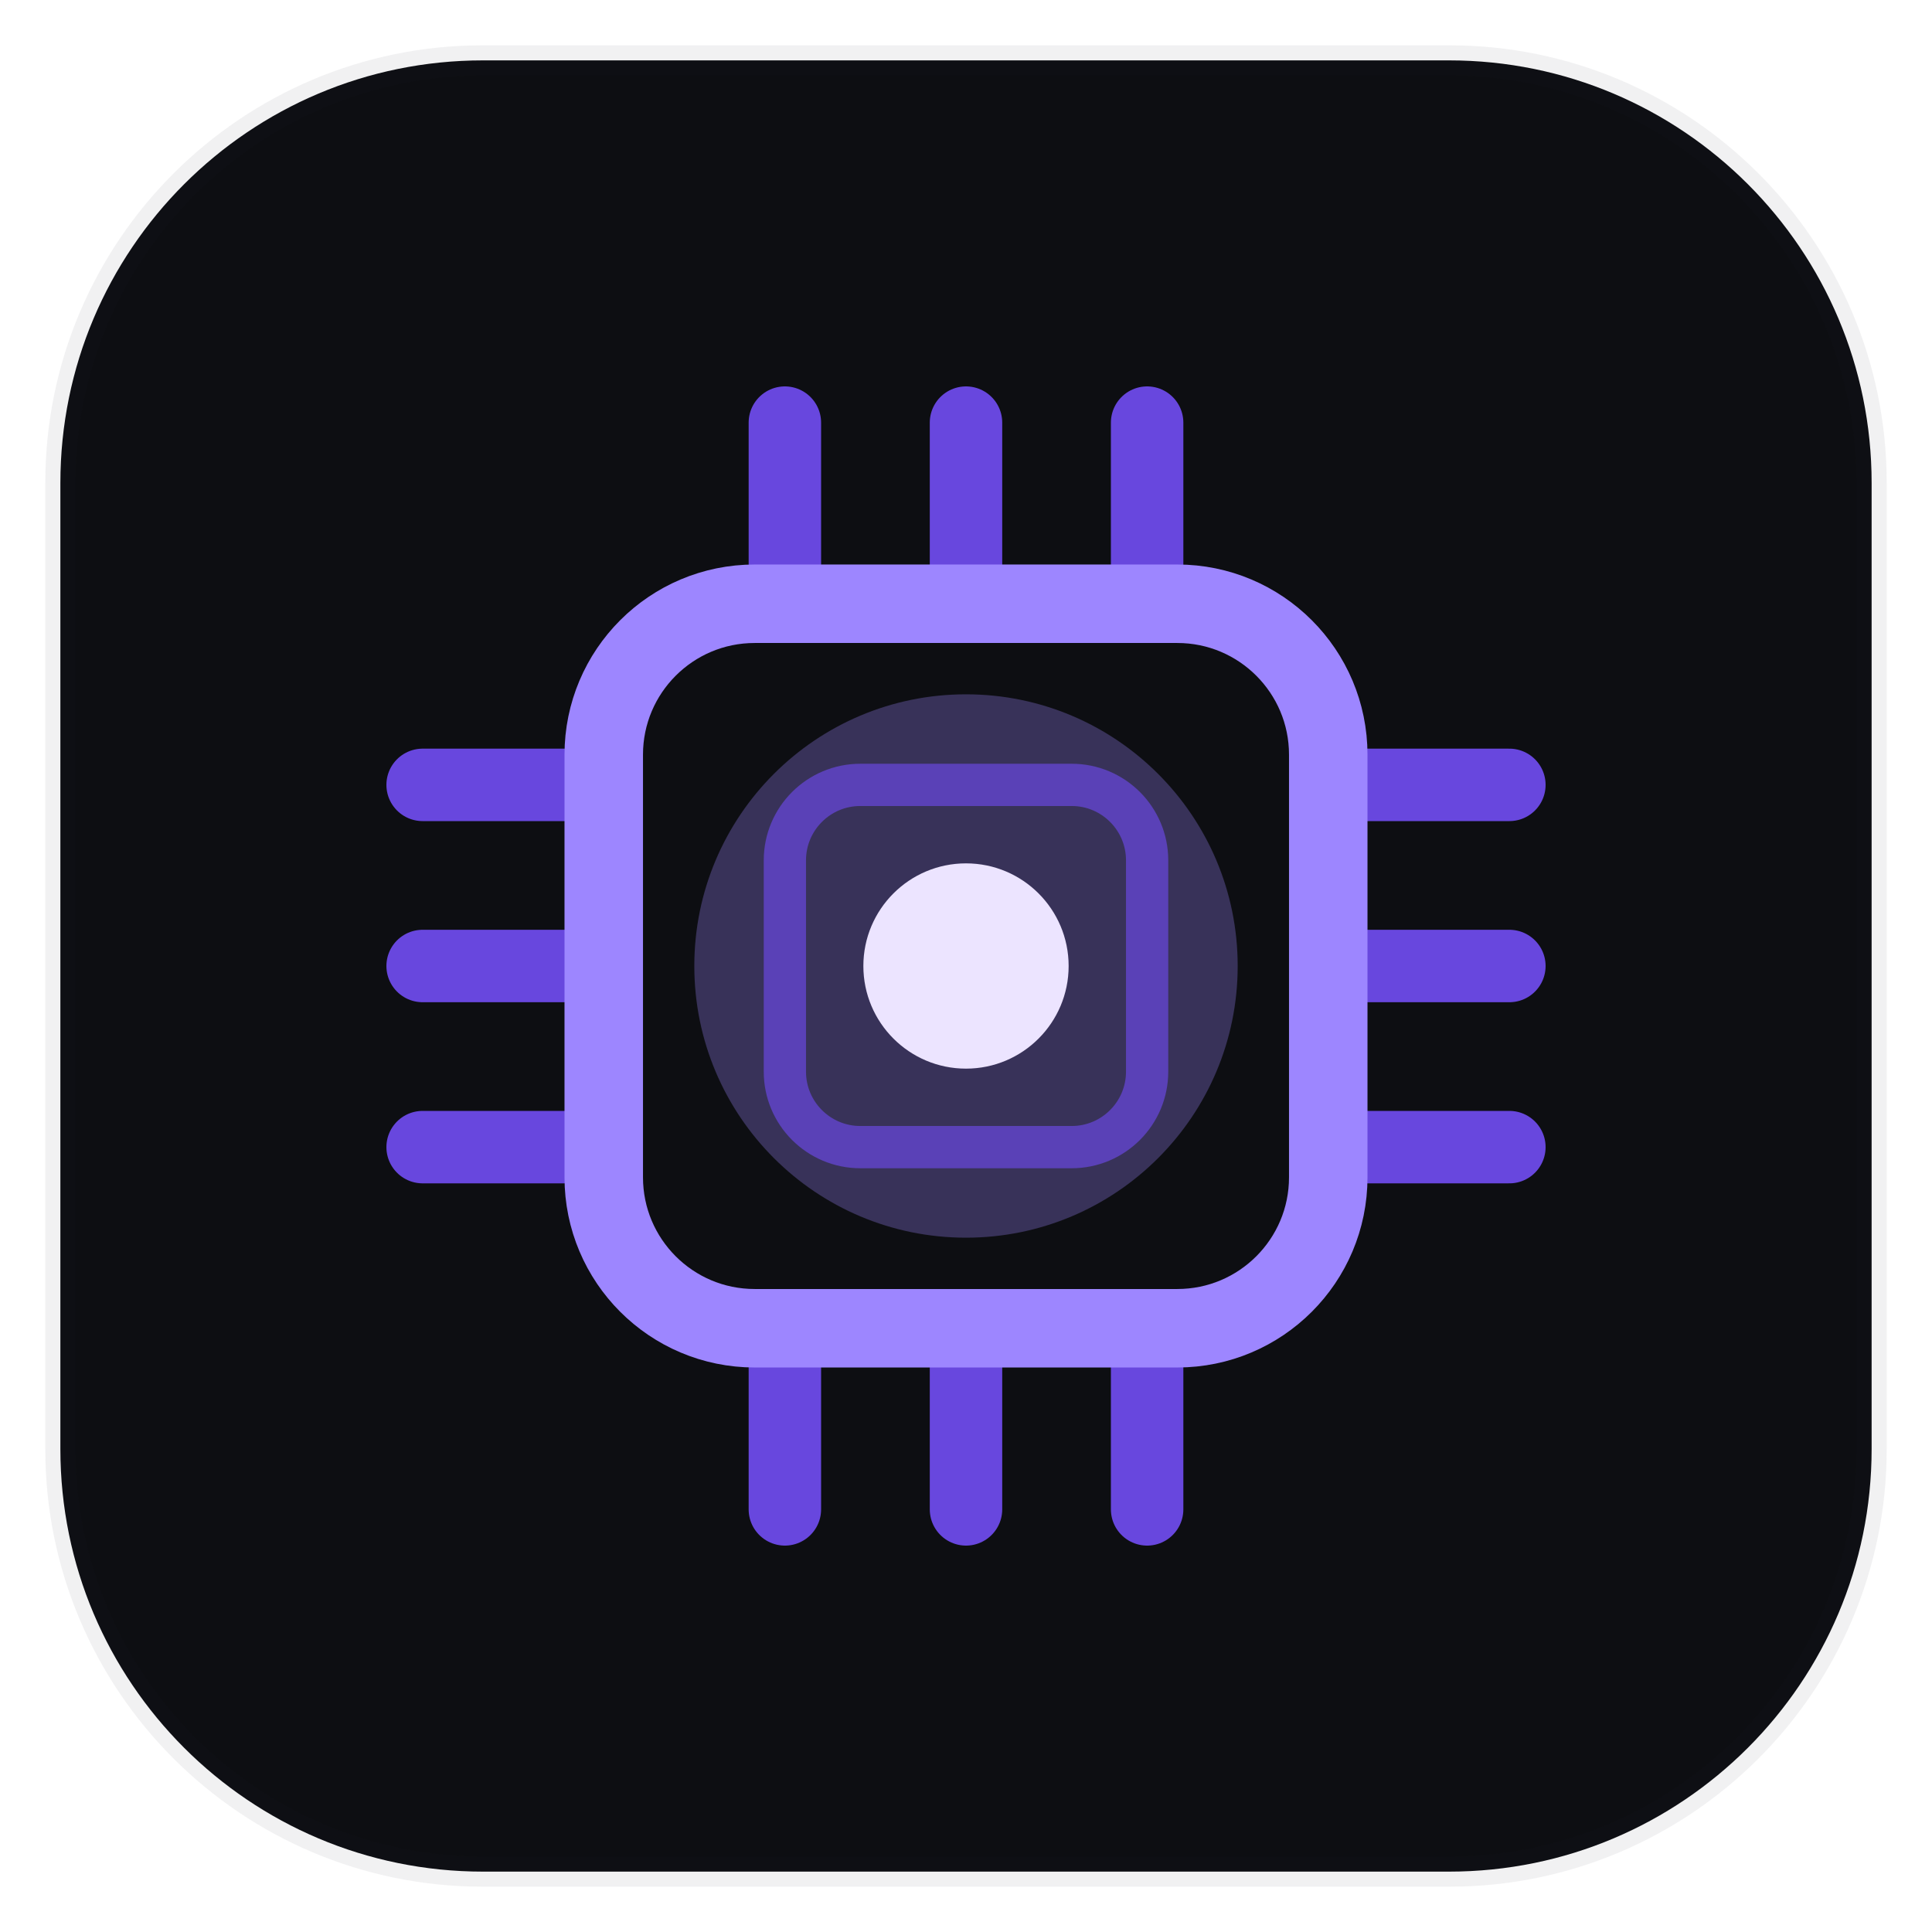
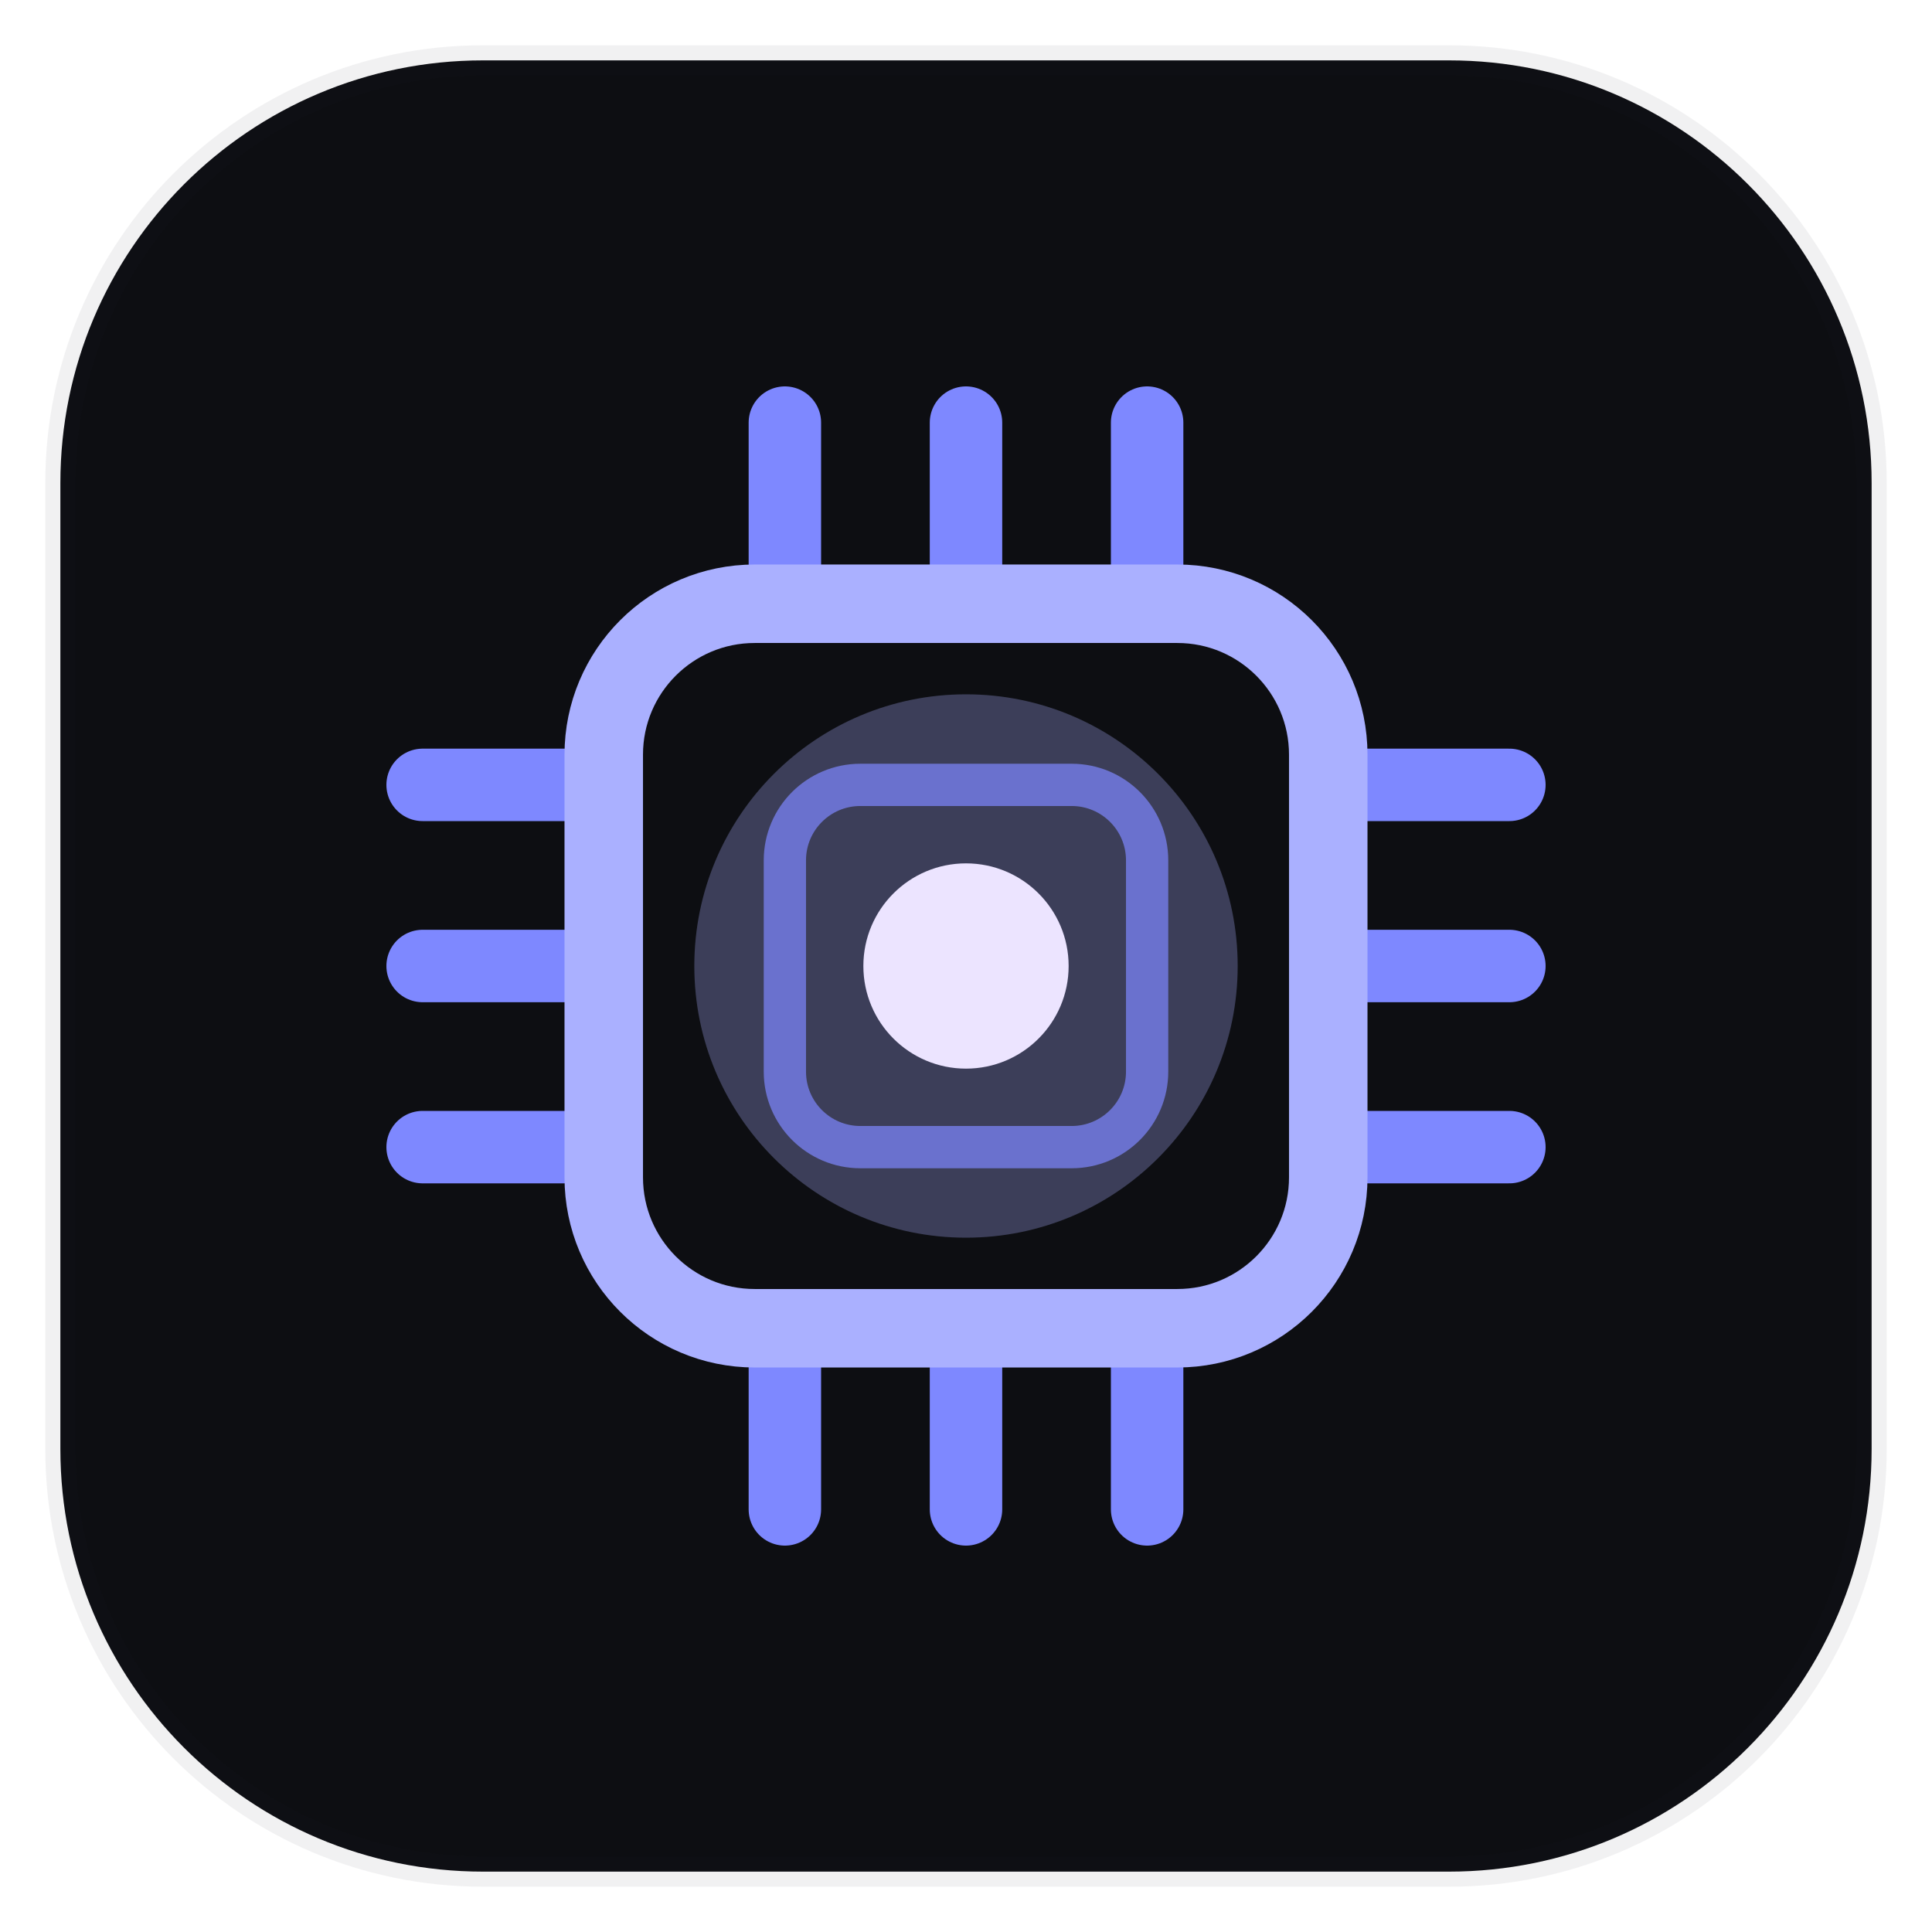
<svg xmlns="http://www.w3.org/2000/svg" viewBox="0 0 64 64" width="64" height="64">
  <rect x="2" y="2" width="60" height="60" rx="14" fill="#0d0e12" stroke="#26273010" stroke-width="1" />
-   <circle cx="32" cy="32" r="9" fill="#9d86ff" opacity="0.30" />
-   <g stroke="#6847de" stroke-width="2.4" stroke-linecap="round">
+   <circle cx="32" cy="32" r="9" fill="#aab0ff" opacity="0.30" />
+   <g stroke="#7e88ff" stroke-width="2.4" stroke-linecap="round">
    <line x1="26" y1="14" x2="26" y2="20" />
    <line x1="32" y1="14" x2="32" y2="20" />
    <line x1="38" y1="14" x2="38" y2="20" />
    <line x1="26" y1="44" x2="26" y2="50" />
    <line x1="32" y1="44" x2="32" y2="50" />
    <line x1="38" y1="44" x2="38" y2="50" />
    <line x1="14" y1="26" x2="20" y2="26" />
    <line x1="14" y1="32" x2="20" y2="32" />
    <line x1="14" y1="38" x2="20" y2="38" />
    <line x1="44" y1="26" x2="50" y2="26" />
    <line x1="44" y1="32" x2="50" y2="32" />
    <line x1="44" y1="38" x2="50" y2="38" />
  </g>
-   <rect x="20" y="20" width="24" height="24" rx="5" fill="none" stroke="#9d86ff" stroke-width="2.6" />
-   <rect x="26" y="26" width="12" height="12" rx="2.5" fill="none" stroke="#6847de" stroke-width="1.4" opacity="0.7" />
+   <rect x="20" y="20" width="24" height="24" rx="5" fill="none" stroke="#aab0ff" stroke-width="2.6" />
+   <rect x="26" y="26" width="12" height="12" rx="2.5" fill="none" stroke="#7e88ff" stroke-width="1.4" opacity="0.7" />
  <circle cx="32" cy="32" r="3.4" fill="#ece4ff" />
</svg>
